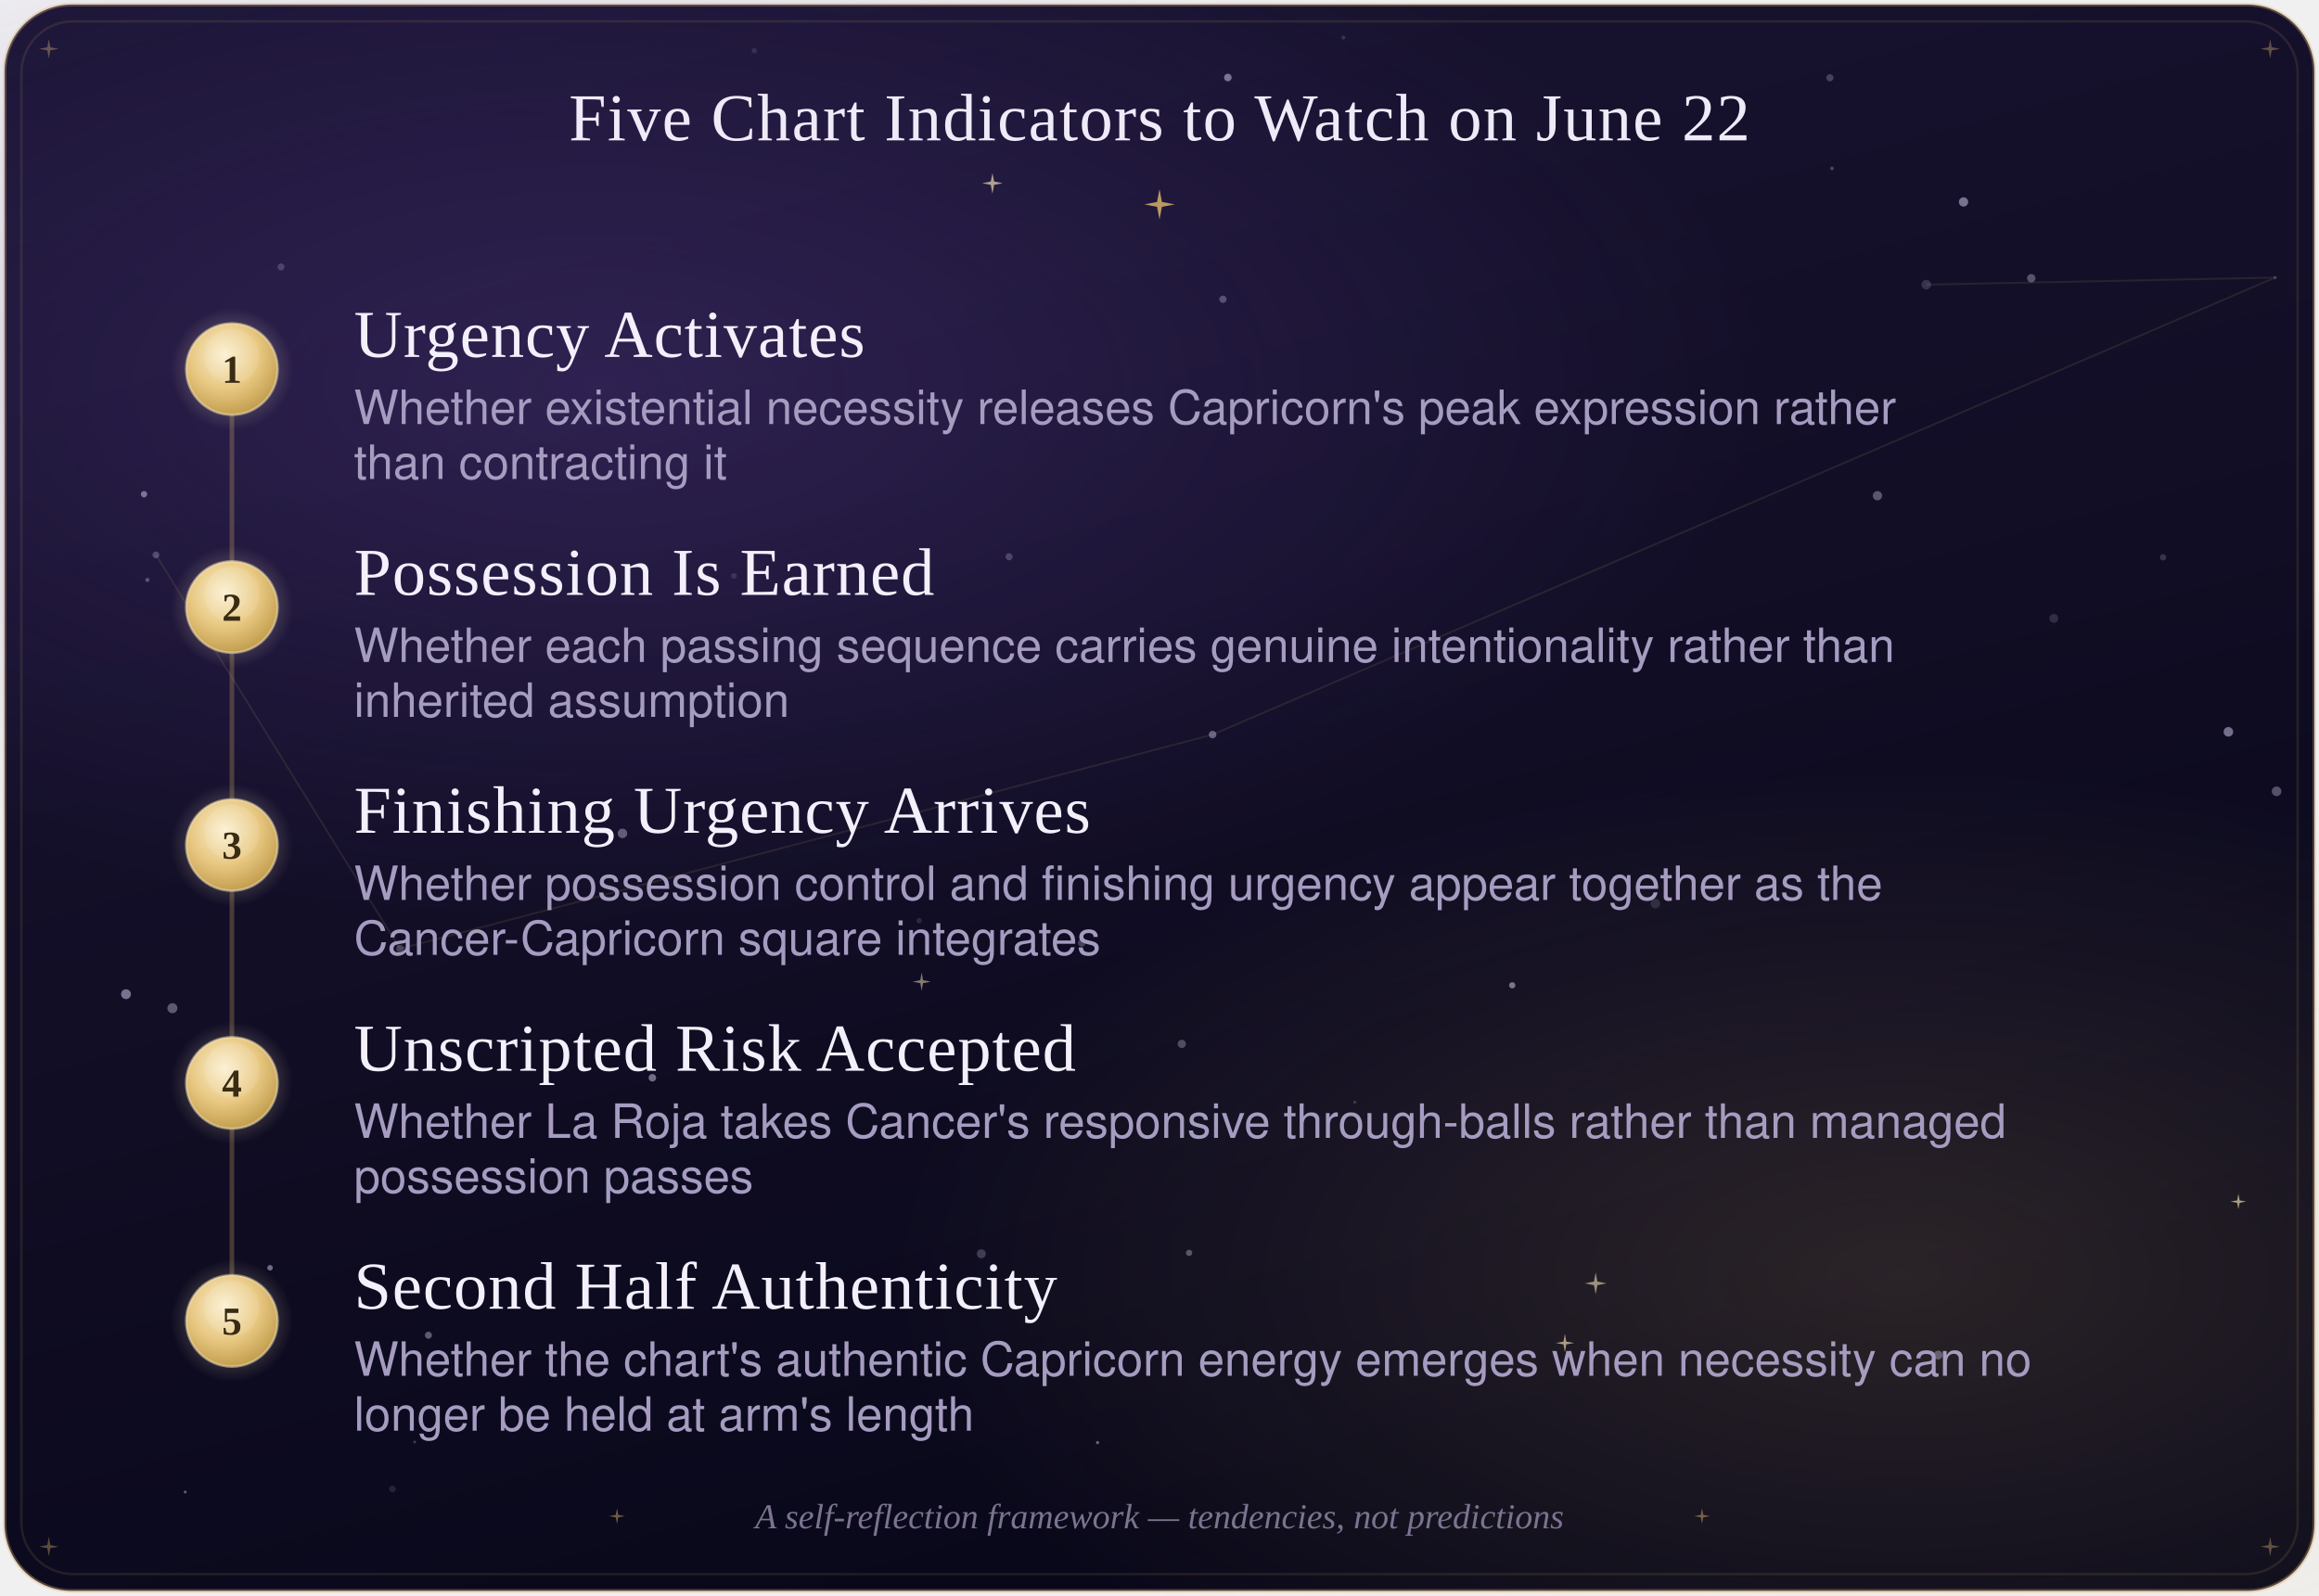
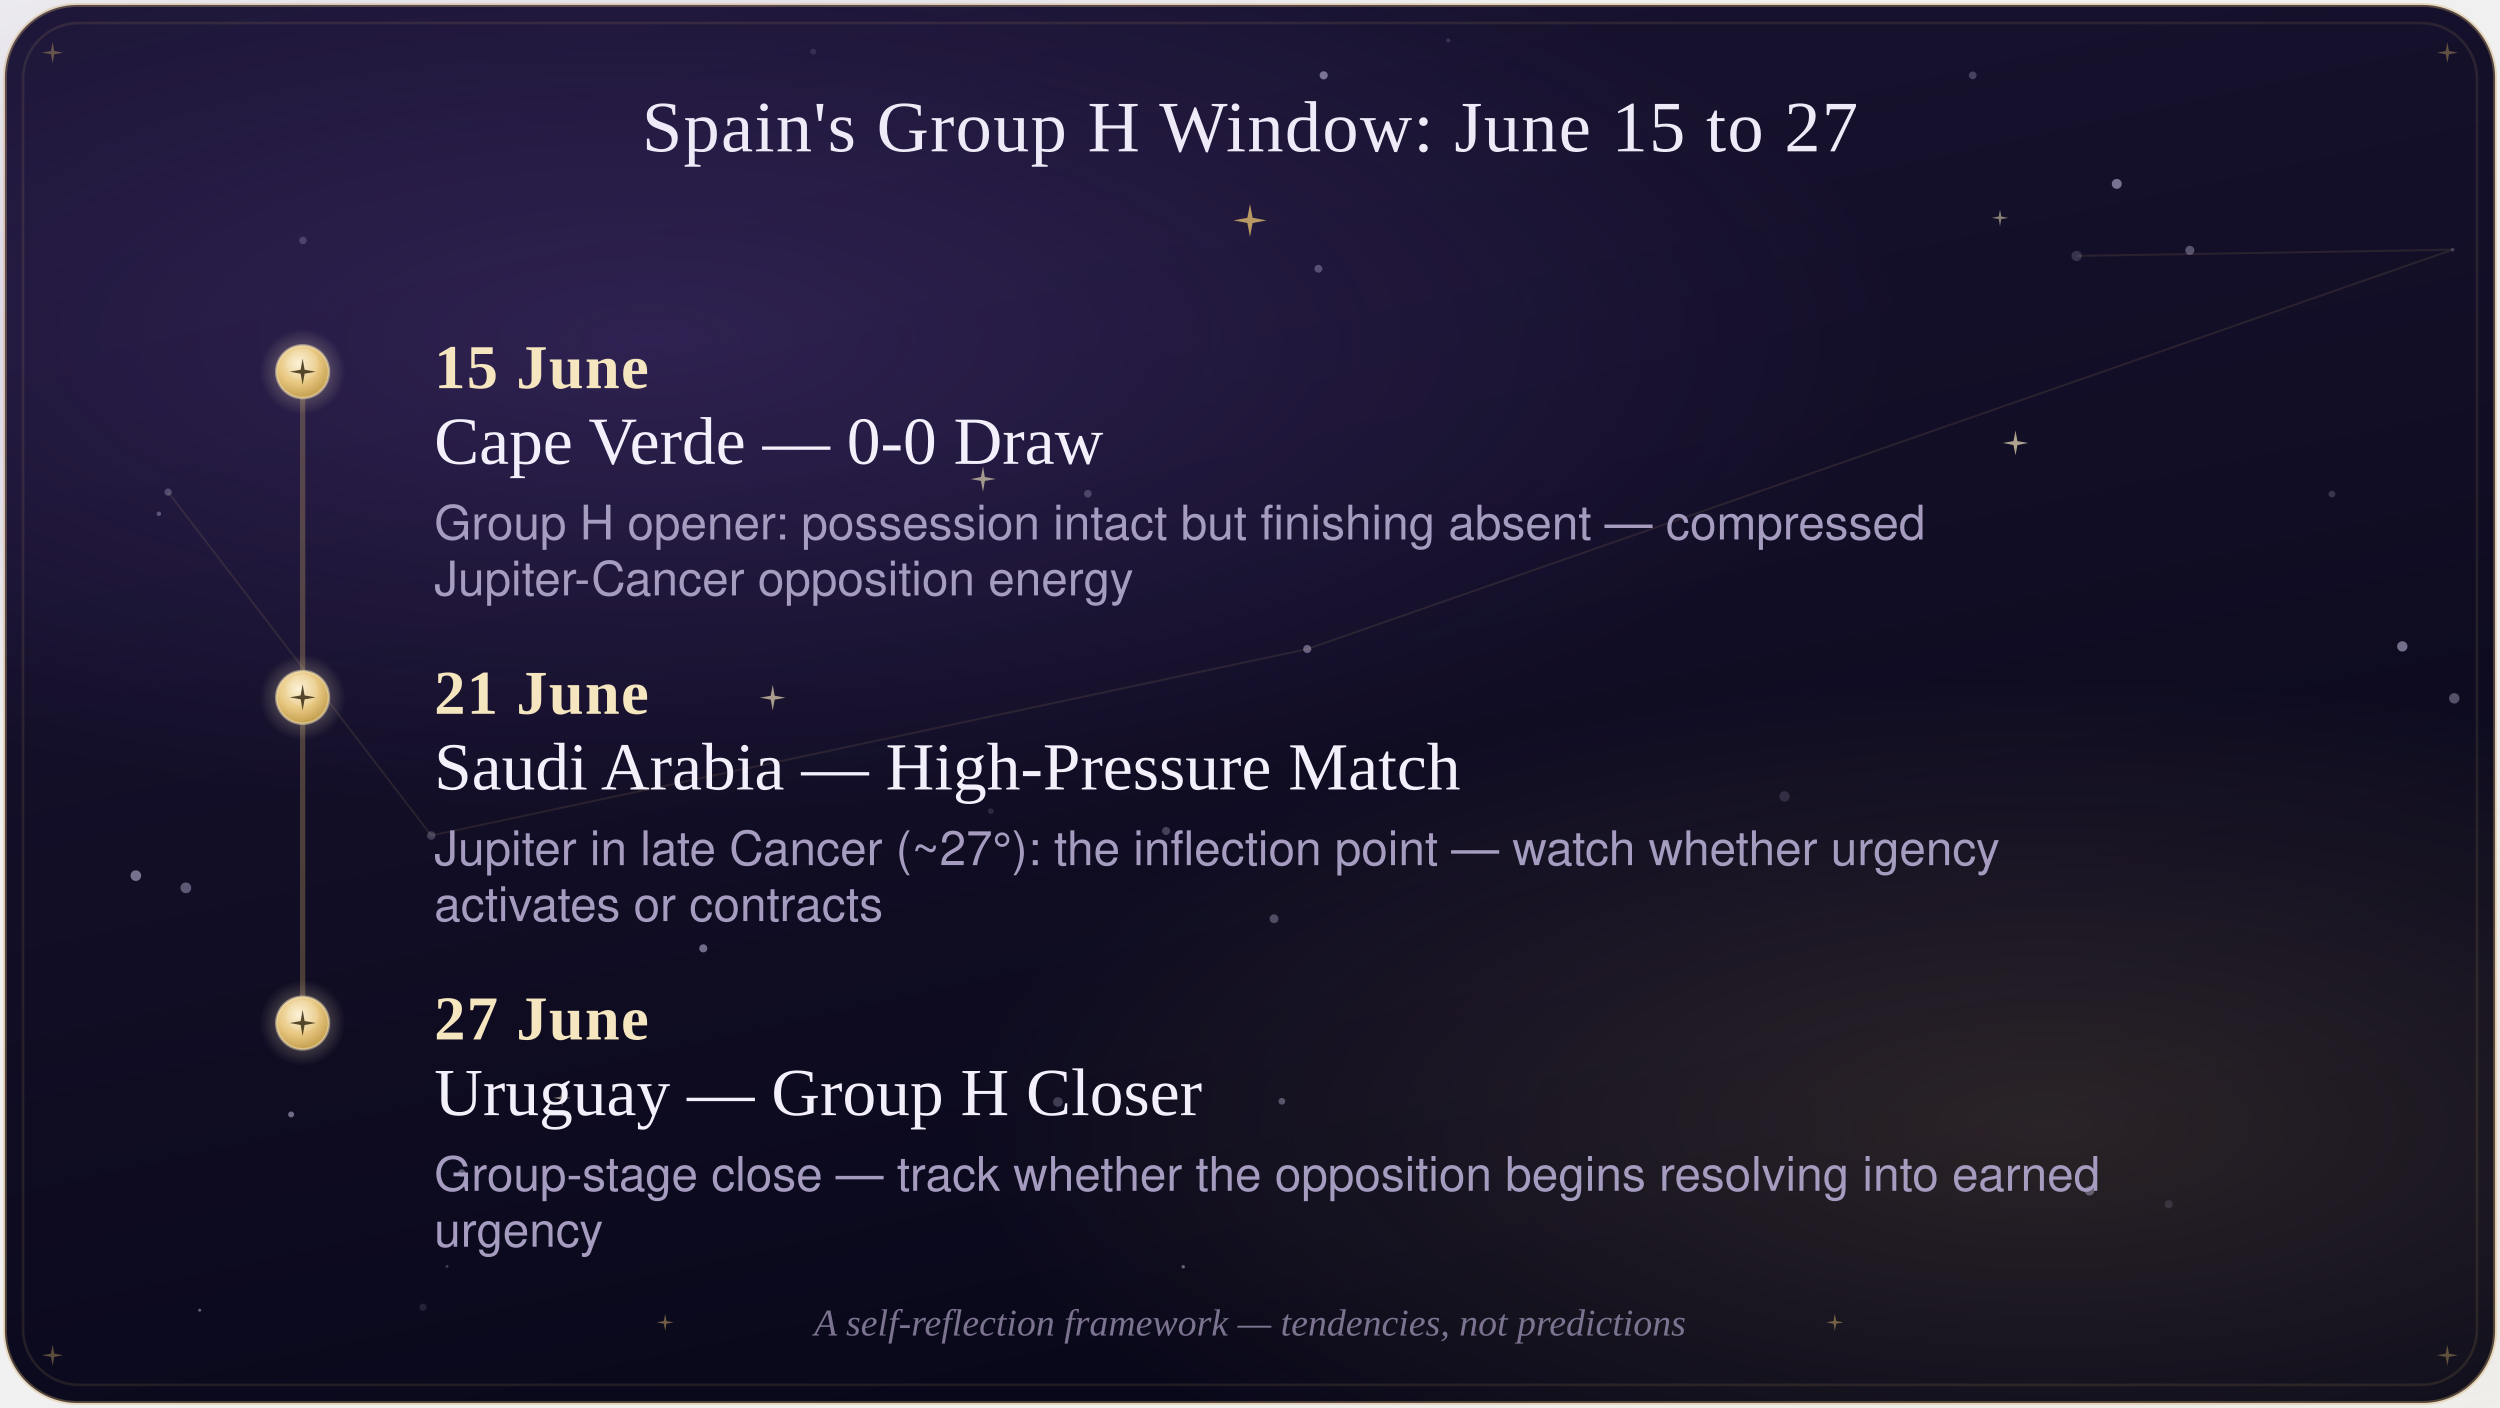
- <svg xmlns="http://www.w3.org/2000/svg" viewBox="0 0 760 523" role="img" aria-label="Five Chart Indicators to Watch on June 22">
+ <svg xmlns="http://www.w3.org/2000/svg" viewBox="0 0 760 428" role="img" aria-label="Spain's Group H Window: June 15 to 27">
  <defs>
    <linearGradient id="spainworldcup2026astrology1en-panel" x1="0" y1="0" x2="0.4" y2="1">
      <stop offset="0" stop-color="#1a1433" />
      <stop offset="0.55" stop-color="#120e26" />
      <stop offset="1" stop-color="#09081a" />
    </linearGradient>
    <radialGradient id="spainworldcup2026astrology1en-foil" cx="0.42" cy="0.34" r="0.75">
      <stop offset="0" stop-color="#fbf0d2" />
      <stop offset="0.5" stop-color="#e8c882" />
      <stop offset="1" stop-color="#b8923f" />
    </radialGradient>
    <radialGradient id="spainworldcup2026astrology1en-glow" cx="0.5" cy="0.5" r="0.5">
      <stop offset="0" stop-color="#f6e6bf" />
      <stop offset="1" stop-color="#f6e6bf" stop-opacity="0" />
    </radialGradient>
    <radialGradient id="spainworldcup2026astrology1en-neb1" cx="0.5" cy="0.5" r="0.5">
      <stop offset="0" stop-color="#6f4bb0" stop-opacity="0.28" />
      <stop offset="1" stop-color="#6f4bb0" stop-opacity="0" />
    </radialGradient>
    <radialGradient id="spainworldcup2026astrology1en-neb2" cx="0.5" cy="0.5" r="0.5">
      <stop offset="0" stop-color="#d4af6a" stop-opacity="0.16" />
      <stop offset="1" stop-color="#d4af6a" stop-opacity="0" />
    </radialGradient>
    <linearGradient id="spainworldcup2026astrology1en-rule" x1="0" y1="0" x2="1" y2="0">
      <stop offset="0" stop-color="#d4af6a" stop-opacity="0" />
      <stop offset="0.5" stop-color="#d4af6a" stop-opacity="0.6" />
      <stop offset="1" stop-color="#d4af6a" stop-opacity="0" />
    </linearGradient>
  </defs>
-   <rect x="1.5" y="1.5" width="757" height="520" rx="22" fill="url(#spainworldcup2026astrology1en-panel)" />
-   <ellipse cx="198" cy="126" rx="380" ry="178" fill="url(#spainworldcup2026astrology1en-neb1)" />
-   <ellipse cx="623" cy="418" rx="334" ry="167" fill="url(#spainworldcup2026astrology1en-neb2)" />
-   <circle cx="400.8" cy="98.1" r="1.20" fill="#cfc8ea" opacity="0.33" />
-   <circle cx="301.2" cy="301.8" r="0.87" fill="#cfc8ea" opacity="0.15" />
-   <circle cx="665.7" cy="91.2" r="1.37" fill="#cfc8ea" opacity="0.36" />
-   <circle cx="321.6" cy="411.0" r="1.47" fill="#cfc8ea" opacity="0.25" />
-   <circle cx="51.1" cy="181.9" r="1.12" fill="#cfc8ea" opacity="0.29" />
-   <circle cx="131.1" cy="311.0" r="1.29" fill="#cfc8ea" opacity="0.26" />
-   <circle cx="359.7" cy="472.9" r="0.52" fill="#cfc8ea" opacity="0.47" />
-   <circle cx="60.7" cy="489.1" r="0.47" fill="#cfc8ea" opacity="0.45" />
-   <circle cx="542.5" cy="296.2" r="1.57" fill="#cfc8ea" opacity="0.16" />
-   <circle cx="397.4" cy="240.8" r="1.23" fill="#cfc8ea" opacity="0.44" />
-   <circle cx="745.6" cy="91.0" r="0.55" fill="#cfc8ea" opacity="0.24" />
-   <circle cx="635.2" cy="444.2" r="1.45" fill="#cfc8ea" opacity="0.38" />
-   <circle cx="247.2" cy="16.6" r="0.90" fill="#cfc8ea" opacity="0.13" />
-   <circle cx="354.5" cy="309.1" r="1.24" fill="#cfc8ea" opacity="0.28" />
-   <circle cx="88.5" cy="415.6" r="0.91" fill="#cfc8ea" opacity="0.50" />
+   <rect x="1.5" y="1.5" width="757" height="425" rx="22" fill="url(#spainworldcup2026astrology1en-panel)" />
+   <ellipse cx="198" cy="103" rx="380" ry="146" fill="url(#spainworldcup2026astrology1en-neb1)" />
+   <ellipse cx="623" cy="342" rx="334" ry="137" fill="url(#spainworldcup2026astrology1en-neb2)" />
+   <circle cx="400.8" cy="81.7" r="1.20" fill="#cfc8ea" opacity="0.33" />
+   <circle cx="301.2" cy="246.6" r="0.87" fill="#cfc8ea" opacity="0.15" />
+   <circle cx="665.7" cy="76.1" r="1.37" fill="#cfc8ea" opacity="0.36" />
+   <circle cx="321.6" cy="335.0" r="1.47" fill="#cfc8ea" opacity="0.25" />
+   <circle cx="51.1" cy="149.6" r="1.12" fill="#cfc8ea" opacity="0.29" />
+   <circle cx="131.1" cy="254.0" r="1.29" fill="#cfc8ea" opacity="0.26" />
+   <circle cx="359.7" cy="385.1" r="0.52" fill="#cfc8ea" opacity="0.47" />
+   <circle cx="60.7" cy="398.3" r="0.47" fill="#cfc8ea" opacity="0.45" />
+   <circle cx="542.5" cy="242.1" r="1.57" fill="#cfc8ea" opacity="0.16" />
+   <circle cx="397.4" cy="197.3" r="1.23" fill="#cfc8ea" opacity="0.44" />
+   <circle cx="745.6" cy="75.9" r="0.55" fill="#cfc8ea" opacity="0.24" />
+   <circle cx="635.2" cy="362.0" r="1.45" fill="#cfc8ea" opacity="0.38" />
+   <circle cx="247.2" cy="15.7" r="0.90" fill="#cfc8ea" opacity="0.13" />
+   <circle cx="354.5" cy="252.6" r="1.24" fill="#cfc8ea" opacity="0.28" />
+   <circle cx="88.5" cy="338.8" r="0.91" fill="#cfc8ea" opacity="0.50" />
  <circle cx="440.3" cy="12.3" r="0.64" fill="#cfc8ea" opacity="0.17" />
-   <circle cx="135.9" cy="472.7" r="0.46" fill="#cfc8ea" opacity="0.26" />
-   <circle cx="643.5" cy="66.2" r="1.52" fill="#cfc8ea" opacity="0.53" />
-   <circle cx="631.3" cy="93.3" r="1.57" fill="#cfc8ea" opacity="0.19" />
-   <circle cx="92.1" cy="87.5" r="1.14" fill="#cfc8ea" opacity="0.23" />
-   <circle cx="730.3" cy="239.9" r="1.57" fill="#cfc8ea" opacity="0.52" />
-   <circle cx="387.3" cy="342.2" r="1.34" fill="#cfc8ea" opacity="0.33" />
-   <circle cx="140.4" cy="437.7" r="1.15" fill="#cfc8ea" opacity="0.41" />
-   <circle cx="48.3" cy="190.1" r="0.68" fill="#cfc8ea" opacity="0.35" />
-   <circle cx="525.7" cy="443.1" r="0.60" fill="#cfc8ea" opacity="0.12" />
-   <circle cx="708.9" cy="182.7" r="1.04" fill="#cfc8ea" opacity="0.21" />
-   <circle cx="128.6" cy="488.1" r="1.10" fill="#cfc8ea" opacity="0.13" />
-   <circle cx="56.5" cy="330.5" r="1.64" fill="#cfc8ea" opacity="0.40" />
-   <circle cx="402.4" cy="25.4" r="1.24" fill="#cfc8ea" opacity="0.53" />
-   <circle cx="746.1" cy="259.4" r="1.58" fill="#cfc8ea" opacity="0.37" />
-   <circle cx="41.3" cy="325.9" r="1.62" fill="#cfc8ea" opacity="0.53" />
-   <circle cx="213.8" cy="353.3" r="1.23" fill="#cfc8ea" opacity="0.51" />
-   <circle cx="330.7" cy="182.5" r="1.16" fill="#cfc8ea" opacity="0.26" />
-   <circle cx="389.7" cy="410.7" r="1.03" fill="#cfc8ea" opacity="0.37" />
-   <circle cx="599.7" cy="25.5" r="1.18" fill="#cfc8ea" opacity="0.26" />
-   <circle cx="659.3" cy="449.4" r="1.23" fill="#cfc8ea" opacity="0.14" />
-   <circle cx="615.3" cy="162.5" r="1.53" fill="#cfc8ea" opacity="0.38" />
-   <circle cx="600.4" cy="55.2" r="0.60" fill="#cfc8ea" opacity="0.28" />
-   <circle cx="673.1" cy="202.7" r="1.46" fill="#cfc8ea" opacity="0.17" />
-   <circle cx="47.2" cy="162.0" r="1.04" fill="#cfc8ea" opacity="0.52" />
-   <circle cx="240.5" cy="188.8" r="0.94" fill="#cfc8ea" opacity="0.15" />
-   <circle cx="444.0" cy="361.3" r="0.50" fill="#cfc8ea" opacity="0.21" />
-   <circle cx="204.0" cy="273.2" r="1.56" fill="#cfc8ea" opacity="0.41" />
-   <circle cx="495.6" cy="323.0" r="1.02" fill="#cfc8ea" opacity="0.54" />
-   <path d="M 512.863 437.2 L 513.3 439.8 L 515.9 440.241 L 513.3 440.7 L 512.863 443.3 L 512.4 440.7 L 509.9 440.241 L 512.4 439.8 Z" fill="#f6e6bf" opacity="0.643" />
-   <path d="M 302.051 318.8 L 302.5 321.3 L 305.0 321.807 L 302.5 322.3 L 302.051 324.8 L 301.6 322.3 L 299.1 321.807 L 301.6 321.3 Z" fill="#f6e6bf" opacity="0.503" />
-   <path d="M 522.959 417.1 L 523.5 420.1 L 526.5 420.691 L 523.5 421.3 L 522.959 424.3 L 522.4 421.3 L 519.4 420.691 L 522.4 420.1 Z" fill="#f6e6bf" opacity="0.573" />
-   <path d="M 325.25 56.7 L 325.8 59.5 L 328.6 60.063 L 325.8 60.6 L 325.25 63.5 L 324.7 60.6 L 321.9 60.063 L 324.7 59.5 Z" fill="#f6e6bf" opacity="0.655" />
-   <path d="M 733.566 391.3 L 734.0 393.5 L 736.1 393.875 L 734.0 394.3 L 733.566 396.4 L 733.2 394.3 L 731.0 393.875 L 733.2 393.5 Z" fill="#f6e6bf" opacity="0.652" />
-   <path d="M 51.1 181.9 L 131.1 311.0 L 397.4 240.8 L 745.6 91.0 L 631.3 93.3" fill="none" stroke="#d4af6a" stroke-width="0.6" opacity="0.12" />
-   <rect x="1.5" y="1.5" width="757" height="520" rx="22" fill="none" stroke="#d4af6a" stroke-opacity="0.34" stroke-width="1.2" />
-   <rect x="7" y="7" width="746" height="509" rx="17" fill="none" stroke="#d4af6a" stroke-opacity="0.12" stroke-width="0.8" />
+   <circle cx="135.9" cy="385.0" r="0.46" fill="#cfc8ea" opacity="0.26" />
+   <circle cx="643.5" cy="55.9" r="1.52" fill="#cfc8ea" opacity="0.53" />
+   <circle cx="631.3" cy="77.8" r="1.57" fill="#cfc8ea" opacity="0.19" />
+   <circle cx="92.1" cy="73.1" r="1.14" fill="#cfc8ea" opacity="0.23" />
+   <circle cx="730.3" cy="196.5" r="1.57" fill="#cfc8ea" opacity="0.52" />
+   <circle cx="387.3" cy="279.3" r="1.34" fill="#cfc8ea" opacity="0.33" />
+   <circle cx="140.4" cy="356.6" r="1.15" fill="#cfc8ea" opacity="0.41" />
+   <circle cx="48.3" cy="156.2" r="0.68" fill="#cfc8ea" opacity="0.35" />
+   <circle cx="525.7" cy="361.0" r="0.60" fill="#cfc8ea" opacity="0.12" />
+   <circle cx="708.9" cy="150.2" r="1.04" fill="#cfc8ea" opacity="0.21" />
+   <circle cx="128.6" cy="397.4" r="1.10" fill="#cfc8ea" opacity="0.13" />
+   <circle cx="56.5" cy="269.9" r="1.64" fill="#cfc8ea" opacity="0.40" />
+   <circle cx="402.4" cy="22.9" r="1.24" fill="#cfc8ea" opacity="0.53" />
+   <circle cx="746.1" cy="212.3" r="1.58" fill="#cfc8ea" opacity="0.37" />
+   <circle cx="41.3" cy="266.2" r="1.62" fill="#cfc8ea" opacity="0.53" />
+   <circle cx="213.8" cy="288.3" r="1.23" fill="#cfc8ea" opacity="0.51" />
+   <circle cx="330.7" cy="150.1" r="1.16" fill="#cfc8ea" opacity="0.26" />
+   <circle cx="389.7" cy="334.8" r="1.03" fill="#cfc8ea" opacity="0.37" />
+   <circle cx="599.7" cy="22.9" r="1.18" fill="#cfc8ea" opacity="0.26" />
+   <circle cx="659.3" cy="366.1" r="1.23" fill="#cfc8ea" opacity="0.14" />
+   <path d="M 612.715 130.9 L 613.3 134.1 L 616.5 134.66 L 613.3 135.3 L 612.715 138.4 L 612.1 135.3 L 608.9 134.66 L 612.1 134.1 Z" fill="#f6e6bf" opacity="0.686" />
+   <path d="M 170.847 331.2 L 171.3 333.4 L 173.4 333.757 L 171.3 334.2 L 170.847 336.3 L 170.4 334.2 L 168.3 333.757 L 170.4 333.4 Z" fill="#f6e6bf" opacity="0.547" />
+   <path d="M 298.835 141.8 L 299.4 145.0 L 302.7 145.633 L 299.4 146.2 L 298.835 149.5 L 298.2 146.2 L 295.0 145.633 L 298.2 145.0 Z" fill="#f6e6bf" opacity="0.615" />
+   <path d="M 608.001 63.7 L 608.4 65.8 L 610.5 66.236 L 608.4 66.6 L 608.001 68.8 L 607.6 66.6 L 605.5 66.236 L 607.6 65.8 Z" fill="#f6e6bf" opacity="0.514" />
+   <path d="M 234.909 208.2 L 235.5 211.5 L 238.8 212.095 L 235.5 212.7 L 234.909 216.0 L 234.3 212.7 L 231.0 212.095 L 234.3 211.5 Z" fill="#f6e6bf" opacity="0.65" />
+   <path d="M 51.1 149.6 L 131.1 254.0 L 397.4 197.3 L 745.6 75.9 L 631.3 77.8" fill="none" stroke="#d4af6a" stroke-width="0.6" opacity="0.12" />
+   <rect x="1.5" y="1.5" width="757" height="425" rx="22" fill="none" stroke="#d4af6a" stroke-opacity="0.34" stroke-width="1.2" />
+   <rect x="7" y="7" width="746" height="414" rx="17" fill="none" stroke="#d4af6a" stroke-opacity="0.12" stroke-width="0.8" />
  <path d="M 16 12.8 L 16.5 15.5 L 19.2 16 L 16.5 16.5 L 16 19.2 L 15.5 16.5 L 12.8 16 L 15.5 15.5 Z" fill="#d4af6a" opacity="0.4" />
  <path d="M 744 12.8 L 744.5 15.5 L 747.2 16 L 744.5 16.5 L 744 19.2 L 743.5 16.5 L 740.8 16 L 743.5 15.5 Z" fill="#d4af6a" opacity="0.4" />
-   <path d="M 16 503.8 L 16.5 506.5 L 19.2 507 L 16.5 507.5 L 16 510.2 L 15.5 507.5 L 12.8 507 L 15.5 506.5 Z" fill="#d4af6a" opacity="0.4" />
-   <path d="M 744 503.8 L 744.5 506.5 L 747.2 507 L 744.5 507.5 L 744 510.2 L 743.5 507.5 L 740.8 507 L 743.5 506.5 Z" fill="#d4af6a" opacity="0.4" />
-   <text x="380" y="46" text-anchor="middle" font-family="Georgia, 'Times New Roman', serif" font-size="22" letter-spacing="0.4" fill="#efeaf8">Five Chart Indicators to Watch on June 22</text>
+   <path d="M 16 408.8 L 16.5 411.5 L 19.2 412 L 16.5 412.5 L 16 415.2 L 15.5 412.5 L 12.8 412 L 15.5 411.5 Z" fill="#d4af6a" opacity="0.4" />
+   <path d="M 744 408.8 L 744.5 411.5 L 747.2 412 L 744.5 412.5 L 744 415.2 L 743.5 412.5 L 740.8 412 L 743.5 411.5 Z" fill="#d4af6a" opacity="0.4" />
+   <text x="380" y="46" text-anchor="middle" font-family="Georgia, 'Times New Roman', serif" font-size="22" letter-spacing="0.4" fill="#efeaf8">Spain's Group H Window: June 15 to 27</text>
  <line x1="230" y1="67" x2="368" y2="67" stroke="url(#spainworldcup2026astrology1en-rule)" stroke-width="1" />
  <line x1="392" y1="67" x2="530" y2="67" stroke="url(#spainworldcup2026astrology1en-rule)" stroke-width="1" />
  <path d="M 380 62.0 L 380.8 66.2 L 385.0 67 L 380.8 67.8 L 380 72.0 L 379.2 67.8 L 375.0 67 L 379.2 66.2 Z" fill="#d4af6a" opacity="0.85" />
-   <line x1="76" y1="121" x2="76" y2="433" stroke="#d4af6a" stroke-opacity="0.28" stroke-width="1.5" />
-   <circle cx="76" cy="121" r="20.0" fill="url(#spainworldcup2026astrology1en-glow)" opacity="0.5" />
-   <circle cx="76" cy="121" r="15" fill="url(#spainworldcup2026astrology1en-foil)" stroke="#f6e6bf" stroke-opacity="0.5" stroke-width="0.8" />
-   <circle cx="76" cy="116.8" r="9.0" fill="#ffffff" opacity="0.10" />
-   <text x="76" y="125.5" text-anchor="middle" font-family="Georgia, 'Times New Roman', serif" font-size="13" font-weight="700" fill="#3a2c12">1</text>
-   <text x="116" y="117.0" font-family="Georgia, 'Times New Roman', serif" font-size="22" letter-spacing="0.3" fill="#f3effb">Urgency Activates</text>
-   <text x="116" y="139.0" font-family="Helvetica, Arial, sans-serif" font-size="15.5" fill="#a59cc0">Whether existential necessity releases Capricorn's peak expression rather</text>
-   <text x="116" y="157.0" font-family="Helvetica, Arial, sans-serif" font-size="15.5" fill="#a59cc0">than contracting it</text>
-   <circle cx="76" cy="199" r="20.0" fill="url(#spainworldcup2026astrology1en-glow)" opacity="0.5" />
-   <circle cx="76" cy="199" r="15" fill="url(#spainworldcup2026astrology1en-foil)" stroke="#f6e6bf" stroke-opacity="0.5" stroke-width="0.8" />
-   <circle cx="76" cy="194.8" r="9.0" fill="#ffffff" opacity="0.10" />
-   <text x="76" y="203.5" text-anchor="middle" font-family="Georgia, 'Times New Roman', serif" font-size="13" font-weight="700" fill="#3a2c12">2</text>
-   <text x="116" y="195.0" font-family="Georgia, 'Times New Roman', serif" font-size="22" letter-spacing="0.3" fill="#f3effb">Possession Is Earned</text>
-   <text x="116" y="217.0" font-family="Helvetica, Arial, sans-serif" font-size="15.5" fill="#a59cc0">Whether each passing sequence carries genuine intentionality rather than</text>
-   <text x="116" y="235.0" font-family="Helvetica, Arial, sans-serif" font-size="15.5" fill="#a59cc0">inherited assumption</text>
-   <circle cx="76" cy="277" r="20.0" fill="url(#spainworldcup2026astrology1en-glow)" opacity="0.5" />
-   <circle cx="76" cy="277" r="15" fill="url(#spainworldcup2026astrology1en-foil)" stroke="#f6e6bf" stroke-opacity="0.5" stroke-width="0.8" />
-   <circle cx="76" cy="272.8" r="9.0" fill="#ffffff" opacity="0.10" />
-   <text x="76" y="281.5" text-anchor="middle" font-family="Georgia, 'Times New Roman', serif" font-size="13" font-weight="700" fill="#3a2c12">3</text>
-   <text x="116" y="273.0" font-family="Georgia, 'Times New Roman', serif" font-size="22" letter-spacing="0.3" fill="#f3effb">Finishing Urgency Arrives</text>
-   <text x="116" y="295.0" font-family="Helvetica, Arial, sans-serif" font-size="15.5" fill="#a59cc0">Whether possession control and finishing urgency appear together as the</text>
-   <text x="116" y="313.0" font-family="Helvetica, Arial, sans-serif" font-size="15.5" fill="#a59cc0">Cancer-Capricorn square integrates</text>
-   <circle cx="76" cy="355" r="20.0" fill="url(#spainworldcup2026astrology1en-glow)" opacity="0.5" />
-   <circle cx="76" cy="355" r="15" fill="url(#spainworldcup2026astrology1en-foil)" stroke="#f6e6bf" stroke-opacity="0.5" stroke-width="0.8" />
-   <circle cx="76" cy="350.8" r="9.0" fill="#ffffff" opacity="0.10" />
-   <text x="76" y="359.5" text-anchor="middle" font-family="Georgia, 'Times New Roman', serif" font-size="13" font-weight="700" fill="#3a2c12">4</text>
-   <text x="116" y="351.0" font-family="Georgia, 'Times New Roman', serif" font-size="22" letter-spacing="0.3" fill="#f3effb">Unscripted Risk Accepted</text>
-   <text x="116" y="373.0" font-family="Helvetica, Arial, sans-serif" font-size="15.5" fill="#a59cc0">Whether La Roja takes Cancer's responsive through-balls rather than managed</text>
-   <text x="116" y="391.0" font-family="Helvetica, Arial, sans-serif" font-size="15.5" fill="#a59cc0">possession passes</text>
-   <circle cx="76" cy="433" r="20.0" fill="url(#spainworldcup2026astrology1en-glow)" opacity="0.5" />
-   <circle cx="76" cy="433" r="15" fill="url(#spainworldcup2026astrology1en-foil)" stroke="#f6e6bf" stroke-opacity="0.5" stroke-width="0.8" />
-   <circle cx="76" cy="428.8" r="9.0" fill="#ffffff" opacity="0.10" />
-   <text x="76" y="437.5" text-anchor="middle" font-family="Georgia, 'Times New Roman', serif" font-size="13" font-weight="700" fill="#3a2c12">5</text>
-   <text x="116" y="429.0" font-family="Georgia, 'Times New Roman', serif" font-size="22" letter-spacing="0.3" fill="#f3effb">Second Half Authenticity</text>
-   <text x="116" y="451.0" font-family="Helvetica, Arial, sans-serif" font-size="15.5" fill="#a59cc0">Whether the chart's authentic Capricorn energy emerges when necessity can no</text>
-   <text x="116" y="469.0" font-family="Helvetica, Arial, sans-serif" font-size="15.5" fill="#a59cc0">longer be held at arm's length</text>
-   <path d="M 202.227 494.4 L 202.6 496.6 L 204.8 497 L 202.6 497.4 L 202.227 499.6 L 201.8 497.4 L 199.6 497 L 201.8 496.6 Z" fill="#d4af6a" opacity="0.5" />
-   <text x="380" y="501" text-anchor="middle" font-family="Georgia, 'Times New Roman', serif" font-style="italic" font-size="11.5" fill="#7b738f">A self-reflection framework — tendencies, not predictions</text>
-   <path d="M 557.773 494.4 L 558.2 496.6 L 560.4 497 L 558.2 497.4 L 557.773 499.6 L 557.4 497.4 L 555.2 497 L 557.4 496.6 Z" fill="#d4af6a" opacity="0.5" />
+   <line x1="92" y1="113" x2="92" y2="311" stroke="#d4af6a" stroke-opacity="0.3" stroke-width="1.6" />
+   <circle cx="92" cy="113" r="13.0" fill="url(#spainworldcup2026astrology1en-glow)" opacity="0.5" />
+   <circle cx="92" cy="113" r="8" fill="url(#spainworldcup2026astrology1en-foil)" stroke="#f6e6bf" stroke-opacity="0.5" stroke-width="0.8" />
+   <circle cx="92" cy="110.8" r="4.8" fill="#ffffff" opacity="0.10" />
+   <path d="M 92 109.0 L 92.6 112.4 L 96.0 113 L 92.6 113.6 L 92 117.0 L 91.4 113.6 L 88.0 113 L 91.4 112.4 Z" fill="#3a2c12" opacity="0.85" />
+   <text x="132" y="118.0" font-family="Georgia, 'Times New Roman', serif" font-size="19" font-weight="700" letter-spacing="0.4" fill="#f6e6bf">15 June</text>
+   <text x="132" y="141.0" font-family="Georgia, 'Times New Roman', serif" font-size="20.5" fill="#f3effb">Cape Verde — 0-0 Draw</text>
+   <text x="132" y="164.0" font-family="Helvetica, Arial, sans-serif" font-size="14.5" fill="#a59cc0">Group H opener: possession intact but finishing absent — compressed</text>
+   <text x="132" y="181.0" font-family="Helvetica, Arial, sans-serif" font-size="14.5" fill="#a59cc0">Jupiter-Cancer opposition energy</text>
+   <circle cx="92" cy="212" r="13.0" fill="url(#spainworldcup2026astrology1en-glow)" opacity="0.5" />
+   <circle cx="92" cy="212" r="8" fill="url(#spainworldcup2026astrology1en-foil)" stroke="#f6e6bf" stroke-opacity="0.5" stroke-width="0.8" />
+   <circle cx="92" cy="209.8" r="4.8" fill="#ffffff" opacity="0.10" />
+   <path d="M 92 208.0 L 92.6 211.4 L 96.0 212 L 92.6 212.6 L 92 216.0 L 91.4 212.6 L 88.0 212 L 91.4 211.4 Z" fill="#3a2c12" opacity="0.85" />
+   <text x="132" y="217.0" font-family="Georgia, 'Times New Roman', serif" font-size="19" font-weight="700" letter-spacing="0.4" fill="#f6e6bf">21 June</text>
+   <text x="132" y="240.0" font-family="Georgia, 'Times New Roman', serif" font-size="20.5" fill="#f3effb">Saudi Arabia — High-Pressure Match</text>
+   <text x="132" y="263.0" font-family="Helvetica, Arial, sans-serif" font-size="14.5" fill="#a59cc0">Jupiter in late Cancer (~27°): the inflection point — watch whether urgency</text>
+   <text x="132" y="280.0" font-family="Helvetica, Arial, sans-serif" font-size="14.5" fill="#a59cc0">activates or contracts</text>
+   <circle cx="92" cy="311" r="13.0" fill="url(#spainworldcup2026astrology1en-glow)" opacity="0.5" />
+   <circle cx="92" cy="311" r="8" fill="url(#spainworldcup2026astrology1en-foil)" stroke="#f6e6bf" stroke-opacity="0.5" stroke-width="0.8" />
+   <circle cx="92" cy="308.8" r="4.8" fill="#ffffff" opacity="0.10" />
+   <path d="M 92 307.0 L 92.6 310.4 L 96.0 311 L 92.6 311.6 L 92 315.0 L 91.4 311.6 L 88.0 311 L 91.4 310.4 Z" fill="#3a2c12" opacity="0.85" />
+   <text x="132" y="316.0" font-family="Georgia, 'Times New Roman', serif" font-size="19" font-weight="700" letter-spacing="0.4" fill="#f6e6bf">27 June</text>
+   <text x="132" y="339.0" font-family="Georgia, 'Times New Roman', serif" font-size="20.5" fill="#f3effb">Uruguay — Group H Closer</text>
+   <text x="132" y="362.0" font-family="Helvetica, Arial, sans-serif" font-size="14.5" fill="#a59cc0">Group-stage close — track whether the opposition begins resolving into earned</text>
+   <text x="132" y="379.0" font-family="Helvetica, Arial, sans-serif" font-size="14.5" fill="#a59cc0">urgency</text>
+   <path d="M 202.227 399.4 L 202.6 401.6 L 204.8 402 L 202.6 402.4 L 202.227 404.6 L 201.8 402.4 L 199.6 402 L 201.8 401.6 Z" fill="#d4af6a" opacity="0.5" />
+   <text x="380" y="406" text-anchor="middle" font-family="Georgia, 'Times New Roman', serif" font-style="italic" font-size="11.5" fill="#7b738f">A self-reflection framework — tendencies, not predictions</text>
+   <path d="M 557.773 399.4 L 558.2 401.6 L 560.4 402 L 558.2 402.4 L 557.773 404.6 L 557.4 402.4 L 555.2 402 L 557.4 401.6 Z" fill="#d4af6a" opacity="0.5" />
</svg>
